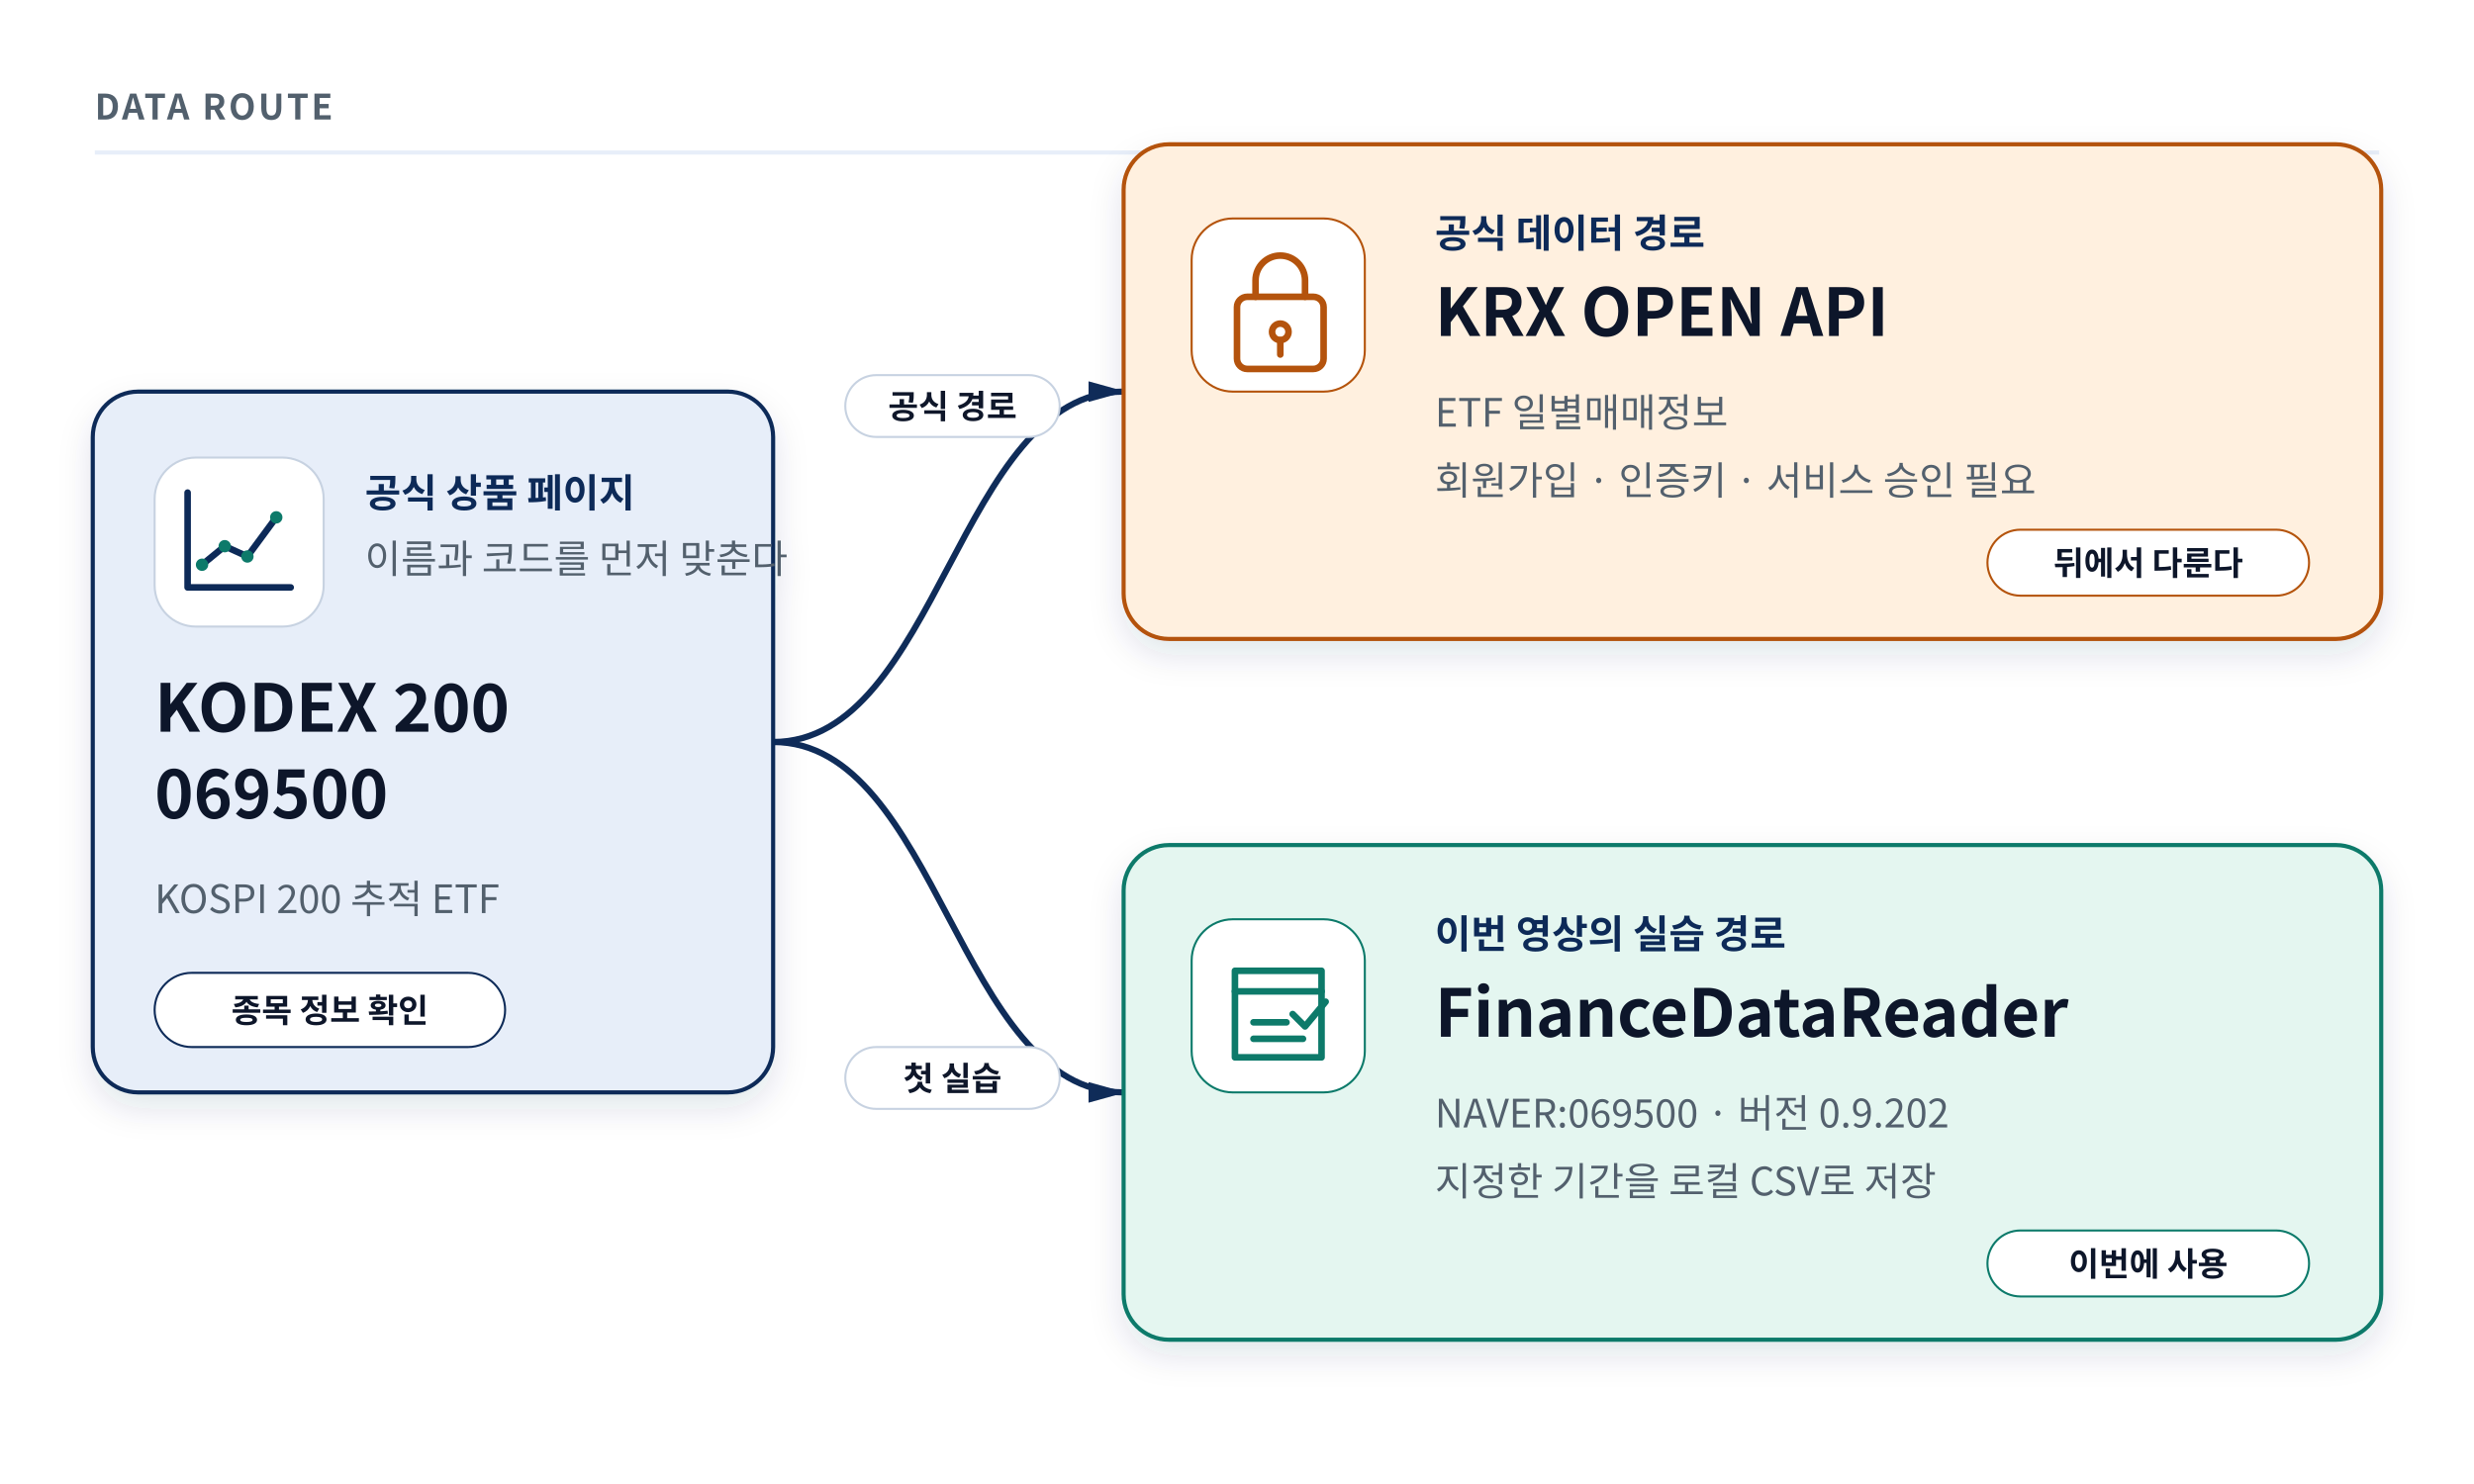
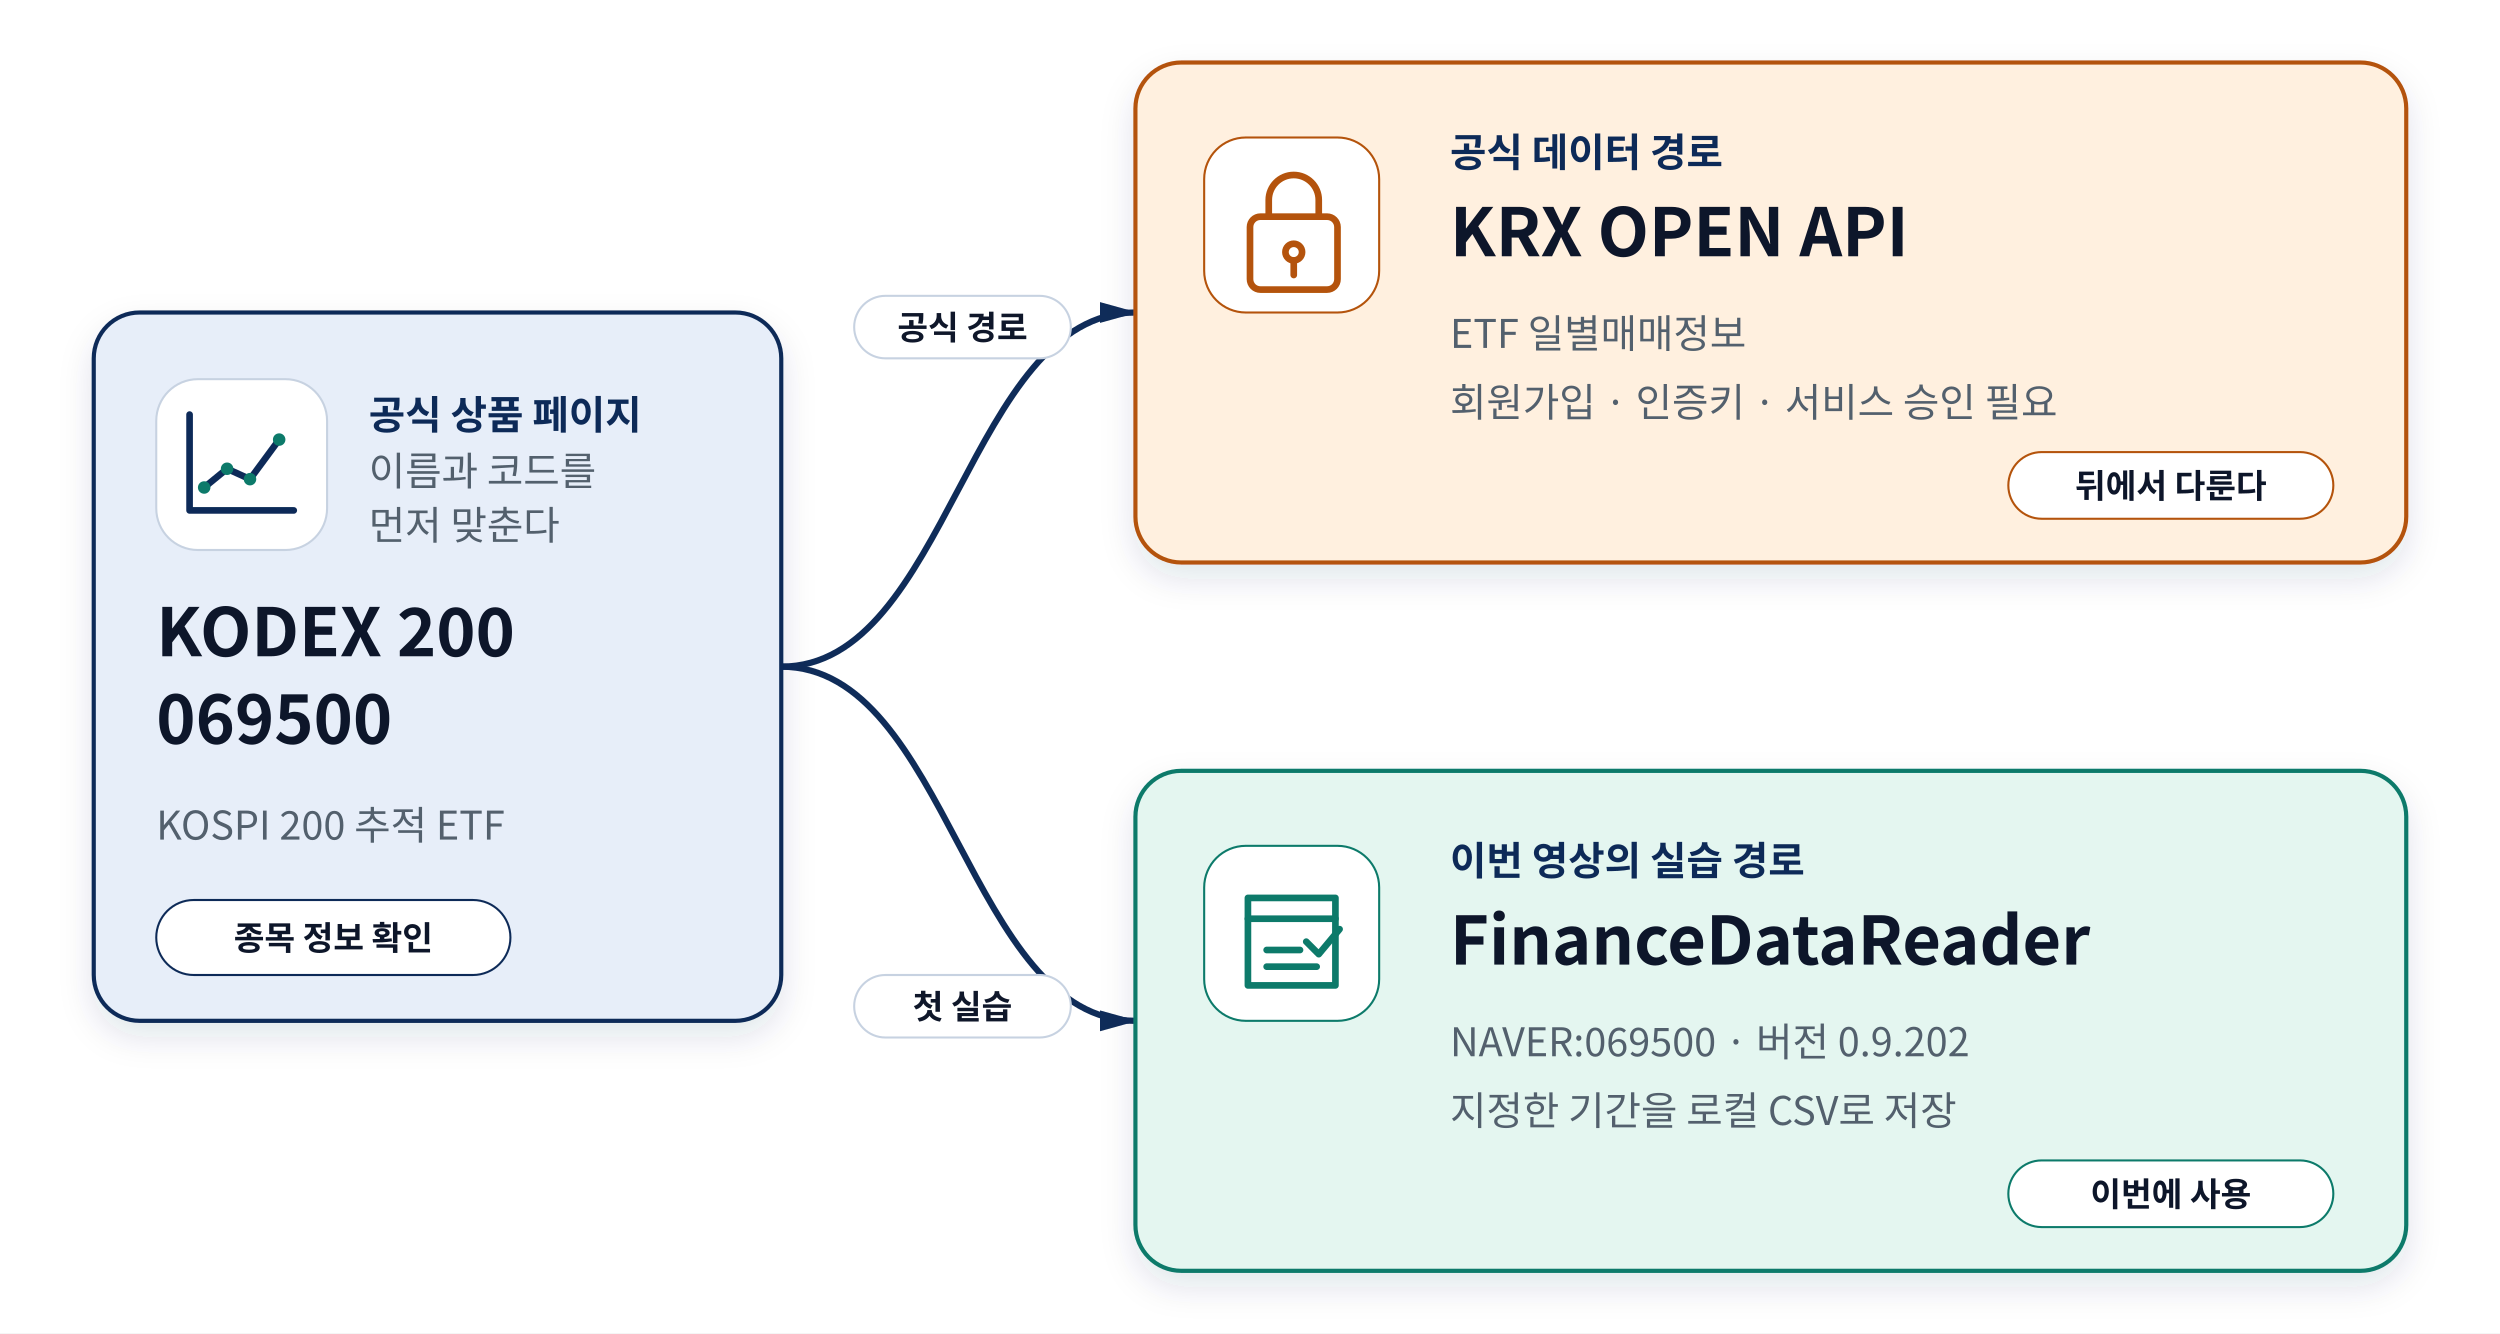
- <svg xmlns="http://www.w3.org/2000/svg" viewBox="0 0 1200 720" role="img" aria-labelledby="title desc">
+ <svg xmlns="http://www.w3.org/2000/svg" viewBox="0 0 1200 640" role="img" aria-labelledby="title desc">
  <defs>
    <filter id="shadow" x="-20%" y="-20%" width="140%" height="150%">
      <feDropShadow dx="0" dy="7" stdDeviation="8" flood-color="#0F2C59" flood-opacity="0.12" />
    </filter>
    <marker id="arrow" markerUnits="userSpaceOnUse" viewBox="0 0 18 10" refX="17" refY="5" markerWidth="18" markerHeight="10" orient="auto">
      <path d="M0 0L18 5L0 10Z" fill="#0F2C59" />
    </marker>
    <style>
      text{font-family:"Noto Sans CJK KR","Noto Sans KR",sans-serif;fill:#0F172A}
-       .meta{font-size:17px;font-weight:700;letter-spacing:1.2px;fill:#52606D}
      .kicker{font-size:19px;font-weight:700;fill:#0F2C59}
      .title{font-size:32px;font-weight:700}
      .sub{font-size:19px;font-weight:400;fill:#52606D}
      .tag{font-size:16px;font-weight:700}
      .arrow{fill:none;stroke:#0F2C59;stroke-width:3;marker-end:url(#arrow)}
      .icon{fill:none;stroke:#0F2C59;stroke-width:3.2;stroke-linecap:round;stroke-linejoin:round}
      .icon-warn{fill:none;stroke:#B45309;stroke-width:3.2;stroke-linecap:round;stroke-linejoin:round}
      .icon-ok{fill:none;stroke:#0B7A6A;stroke-width:3.2;stroke-linecap:round;stroke-linejoin:round}
    </style>
  </defs>
-   <rect width="1200" height="720" fill="#FFFFFF" />
-   <g id="background" aria-hidden="true">
-     <text class="meta" x="46" y="58">DATA ROUTE</text>
-     <path d="M46 74H1154" stroke="#E7EEF9" stroke-width="2" />
-   </g>
-   <g id="route-connectors" aria-hidden="true">
-     <path class="arrow" d="M375 360C455 360 465 190 545 190" />
-     <path class="arrow" d="M375 360C455 360 465 530 545 530" />
-     <rect x="410" y="182" width="104" height="30" rx="15" fill="#FFFFFF" stroke="#C7D2E1" />
-     <text class="tag" x="462" y="203" text-anchor="middle" fill="#52606D">공식 경로</text>
-     <rect x="410" y="508" width="104" height="30" rx="15" fill="#FFFFFF" stroke="#C7D2E1" />
-     <text class="tag" x="462" y="529" text-anchor="middle" fill="#52606D">첫 실습</text>
-   </g>
-   <g id="verified-product" filter="url(#shadow)">
-     <rect x="45" y="190" width="330" height="340" rx="22" fill="#E7EEF9" stroke="#0F2C59" stroke-width="2" />
-     <rect x="75" y="222" width="82" height="82" rx="20" fill="#FFFFFF" stroke="#C7D2E1" />
-     <g class="icon" transform="translate(91 239)">
-       <path d="M0 46V0M0 46H50" />
-       <path d="M7 35L18 26L29 31L43 12" />
-       <circle cx="7" cy="35" r="3" fill="#0B7A6A" stroke="none" />
-       <circle cx="18" cy="26" r="3" fill="#0B7A6A" stroke="none" />
-       <circle cx="29" cy="31" r="3" fill="#0B7A6A" stroke="none" />
-       <circle cx="43" cy="12" r="3" fill="#0B7A6A" stroke="none" />
+   <rect width="1200" height="640" fill="#FFFFFF" />
+   <g id="diagram" transform="translate(0 -40)">
+     <g id="route-connectors" aria-hidden="true">
+       <path class="arrow" d="M375 360C455 360 465 190 545 190" />
+       <path class="arrow" d="M375 360C455 360 465 530 545 530" />
+       <rect x="410" y="182" width="104" height="30" rx="15" fill="#FFFFFF" stroke="#C7D2E1" />
+       <text class="tag" x="462" y="203" text-anchor="middle" fill="#52606D">공식 경로</text>
+       <rect x="410" y="508" width="104" height="30" rx="15" fill="#FFFFFF" stroke="#C7D2E1" />
+       <text class="tag" x="462" y="529" text-anchor="middle" fill="#52606D">첫 실습</text>
    </g>
-     <text class="kicker" x="177" y="246">공식 상품 페이지</text>
-     <text class="sub" x="177" y="278">이름과 코드를 먼저 맞춘다</text>
-     <text class="title" x="75" y="355">KODEX 200</text>
-     <text class="title" x="75" y="397">069500</text>
-     <text class="sub" x="75" y="443">KOSPI 200 추적 ETF</text>
-     <rect x="75" y="472" width="170" height="36" rx="18" fill="#FFFFFF" stroke="#0F2C59" />
-     <text class="tag" x="160" y="496" text-anchor="middle" fill="#0F2C59">종목 정보 확인</text>
-   </g>
-   <g id="official-route" filter="url(#shadow)">
-     <rect x="545" y="70" width="610" height="240" rx="22" fill="#FFF0DF" stroke="#B45309" stroke-width="2" />
-     <rect x="578" y="106" width="84" height="84" rx="20" fill="#FFFFFF" stroke="#B45309" />
-     <g class="icon-warn" transform="translate(597 124)">
-       <rect x="3" y="20" width="42" height="35" rx="5" />
-       <path d="M12 20V12A12 12 0 0 1 36 12V20" />
-       <circle cx="24" cy="37" r="4" />
-       <path d="M24 41V48" />
+     <g id="verified-product" filter="url(#shadow)">
+       <rect x="45" y="190" width="330" height="340" rx="22" fill="#E7EEF9" stroke="#0F2C59" stroke-width="2" />
+       <rect x="75" y="222" width="82" height="82" rx="20" fill="#FFFFFF" stroke="#C7D2E1" />
+       <g class="icon" transform="translate(91 239)">
+         <path d="M0 46V0M0 46H50" />
+         <path d="M7 35L18 26L29 31L43 12" />
+         <circle cx="7" cy="35" r="3" fill="#0B7A6A" stroke="none" />
+         <circle cx="18" cy="26" r="3" fill="#0B7A6A" stroke="none" />
+         <circle cx="29" cy="31" r="3" fill="#0B7A6A" stroke="none" />
+         <circle cx="43" cy="12" r="3" fill="#0B7A6A" stroke="none" />
+       </g>
+       <text class="kicker" x="177" y="246">공식 상품 페이지</text>
+       <text class="sub" x="177" y="273">이름과 코드를</text>
+       <text class="sub" x="177" y="299">먼저 맞춘다</text>
+       <text class="title" x="75" y="355">KODEX 200</text>
+       <text class="title" x="75" y="397">069500</text>
+       <text class="sub" x="75" y="443">KOSPI 200 추적 ETF</text>
+       <rect x="75" y="472" width="170" height="36" rx="18" fill="#FFFFFF" stroke="#0F2C59" />
+       <text class="tag" x="160" y="496" text-anchor="middle" fill="#0F2C59">종목 정보 확인</text>
    </g>
-     <text class="kicker" x="696" y="120" fill="#B45309">공식 데이터 경로</text>
-     <text class="title" x="696" y="163">KRX OPEN API</text>
-     <text class="sub" x="696" y="207">ETF 일별매매정보</text>
-     <text class="sub" x="696" y="240">회원가입 · 인증키 · 서비스 승인 필요</text>
-     <rect x="964" y="257" width="156" height="32" rx="16" fill="#FFFFFF" stroke="#B45309" />
-     <text class="tag" x="1042" y="279" text-anchor="middle" fill="#B45309">뒤에서 다룬다</text>
-   </g>
-   <g id="practice-route" filter="url(#shadow)">
-     <rect x="545" y="410" width="610" height="240" rx="22" fill="#E4F6F0" stroke="#0B7A6A" stroke-width="2" />
-     <rect x="578" y="446" width="84" height="84" rx="20" fill="#FFFFFF" stroke="#0B7A6A" />
-     <g class="icon-ok" transform="translate(596 463)">
-       <path d="M3 8H45V50H3Z" />
-       <path d="M3 18H45" />
-       <path d="M12 33H28M12 41H36" />
-       <path d="M31 29L37 35L47 23" />
+     <g id="official-route" filter="url(#shadow)">
+       <rect x="545" y="70" width="610" height="240" rx="22" fill="#FFF0DF" stroke="#B45309" stroke-width="2" />
+       <rect x="578" y="106" width="84" height="84" rx="20" fill="#FFFFFF" stroke="#B45309" />
+       <g class="icon-warn" transform="translate(597 124)">
+         <rect x="3" y="20" width="42" height="35" rx="5" />
+         <path d="M12 20V12A12 12 0 0 1 36 12V20" />
+         <circle cx="24" cy="37" r="4" />
+         <path d="M24 41V48" />
+       </g>
+       <text class="kicker" x="696" y="120" fill="#B45309">공식 데이터 경로</text>
+       <text class="title" x="696" y="163">KRX OPEN API</text>
+       <text class="sub" x="696" y="207">ETF 일별매매정보</text>
+       <text class="sub" x="696" y="240">회원가입 · 인증키 · 서비스 승인 필요</text>
+       <rect x="964" y="257" width="156" height="32" rx="16" fill="#FFFFFF" stroke="#B45309" />
+       <text class="tag" x="1042" y="279" text-anchor="middle" fill="#B45309">뒤에서 다룬다</text>
    </g>
-     <text class="kicker" x="696" y="460" fill="#0B7A6A">이번 영상의 실습 경로</text>
-     <text class="title" x="696" y="503">FinanceDataReader</text>
-     <text class="sub" x="696" y="547">NAVER:069500 · 버전 0.9.202</text>
-     <text class="sub" x="696" y="580">지정한 기간을 로컬 CSV로 저장</text>
-     <rect x="964" y="597" width="156" height="32" rx="16" fill="#FFFFFF" stroke="#0B7A6A" />
-     <text class="tag" x="1042" y="619" text-anchor="middle" fill="#0B7A6A">이번에 사용</text>
+     <g id="practice-route" filter="url(#shadow)">
+       <rect x="545" y="410" width="610" height="240" rx="22" fill="#E4F6F0" stroke="#0B7A6A" stroke-width="2" />
+       <rect x="578" y="446" width="84" height="84" rx="20" fill="#FFFFFF" stroke="#0B7A6A" />
+       <g class="icon-ok" transform="translate(596 463)">
+         <path d="M3 8H45V50H3Z" />
+         <path d="M3 18H45" />
+         <path d="M12 33H28M12 41H36" />
+         <path d="M31 29L37 35L47 23" />
+       </g>
+       <text class="kicker" x="696" y="460" fill="#0B7A6A">이번 영상의 실습 경로</text>
+       <text class="title" x="696" y="503">FinanceDataReader</text>
+       <text class="sub" x="696" y="547">NAVER:069500 · 버전 0.9.202</text>
+       <text class="sub" x="696" y="580">지정한 기간을 로컬 CSV로 저장</text>
+       <rect x="964" y="597" width="156" height="32" rx="16" fill="#FFFFFF" stroke="#0B7A6A" />
+       <text class="tag" x="1042" y="619" text-anchor="middle" fill="#0B7A6A">이번에 사용</text>
+     </g>
  </g>
</svg>
